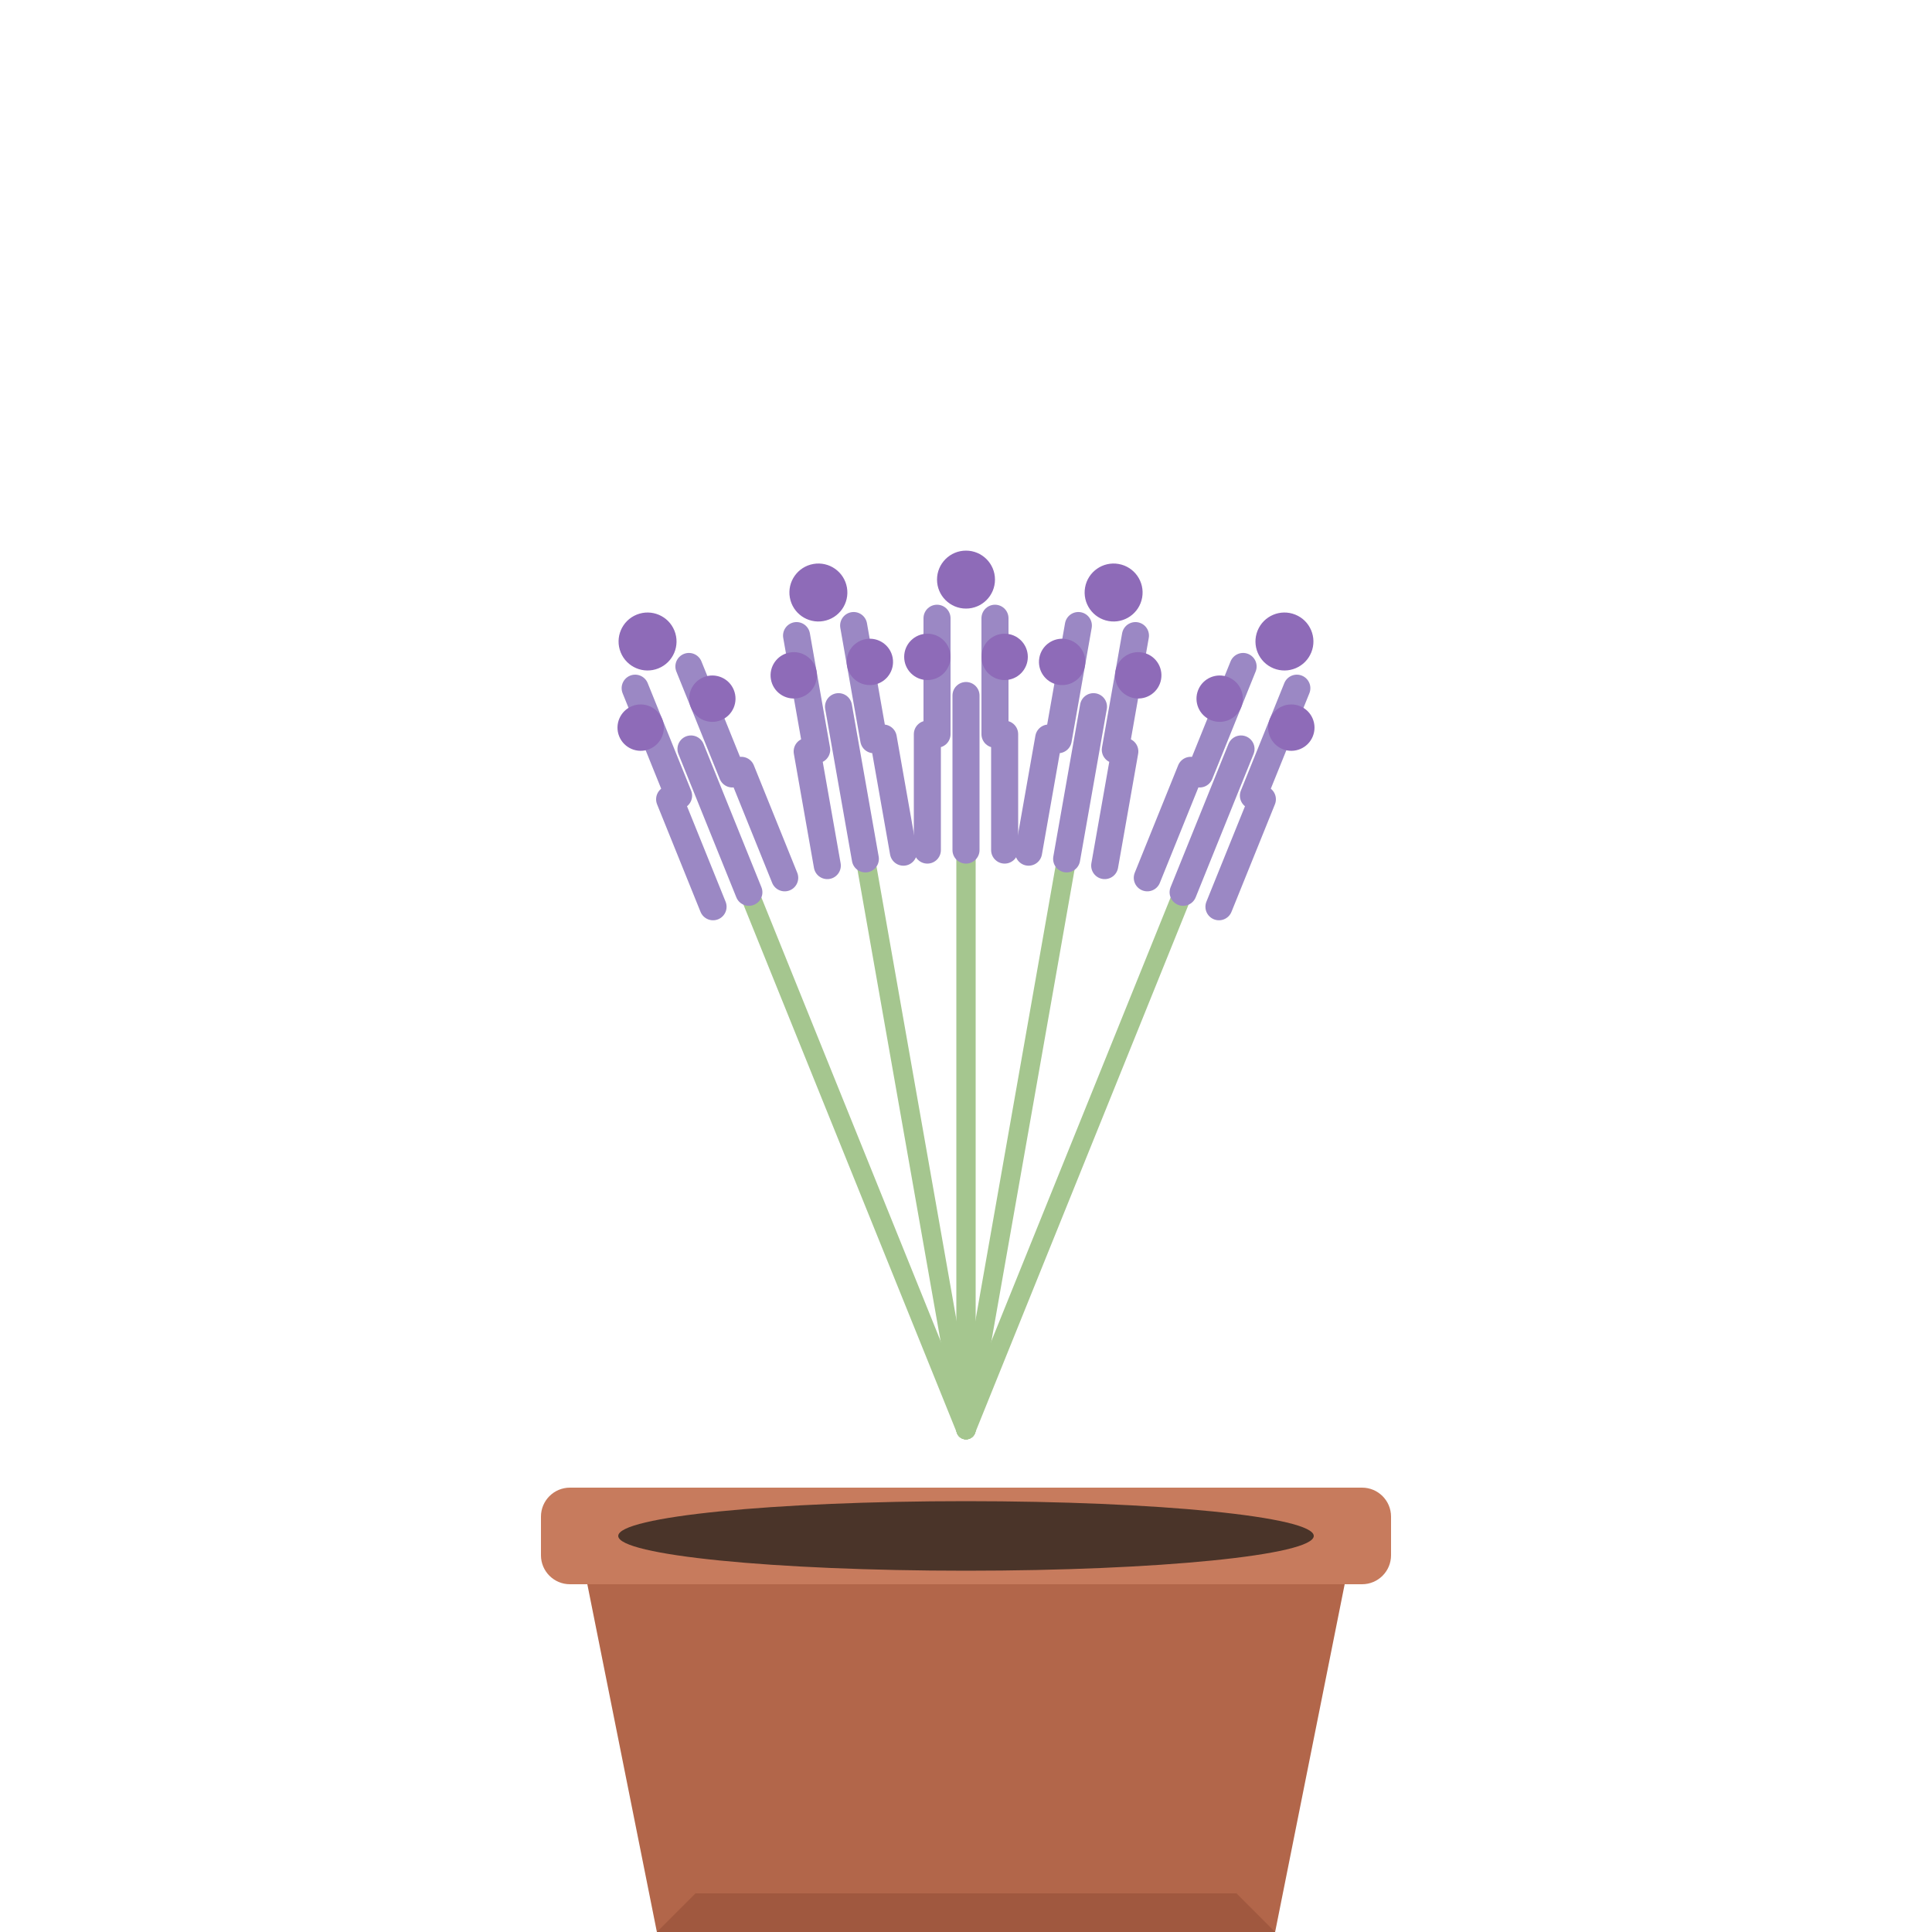
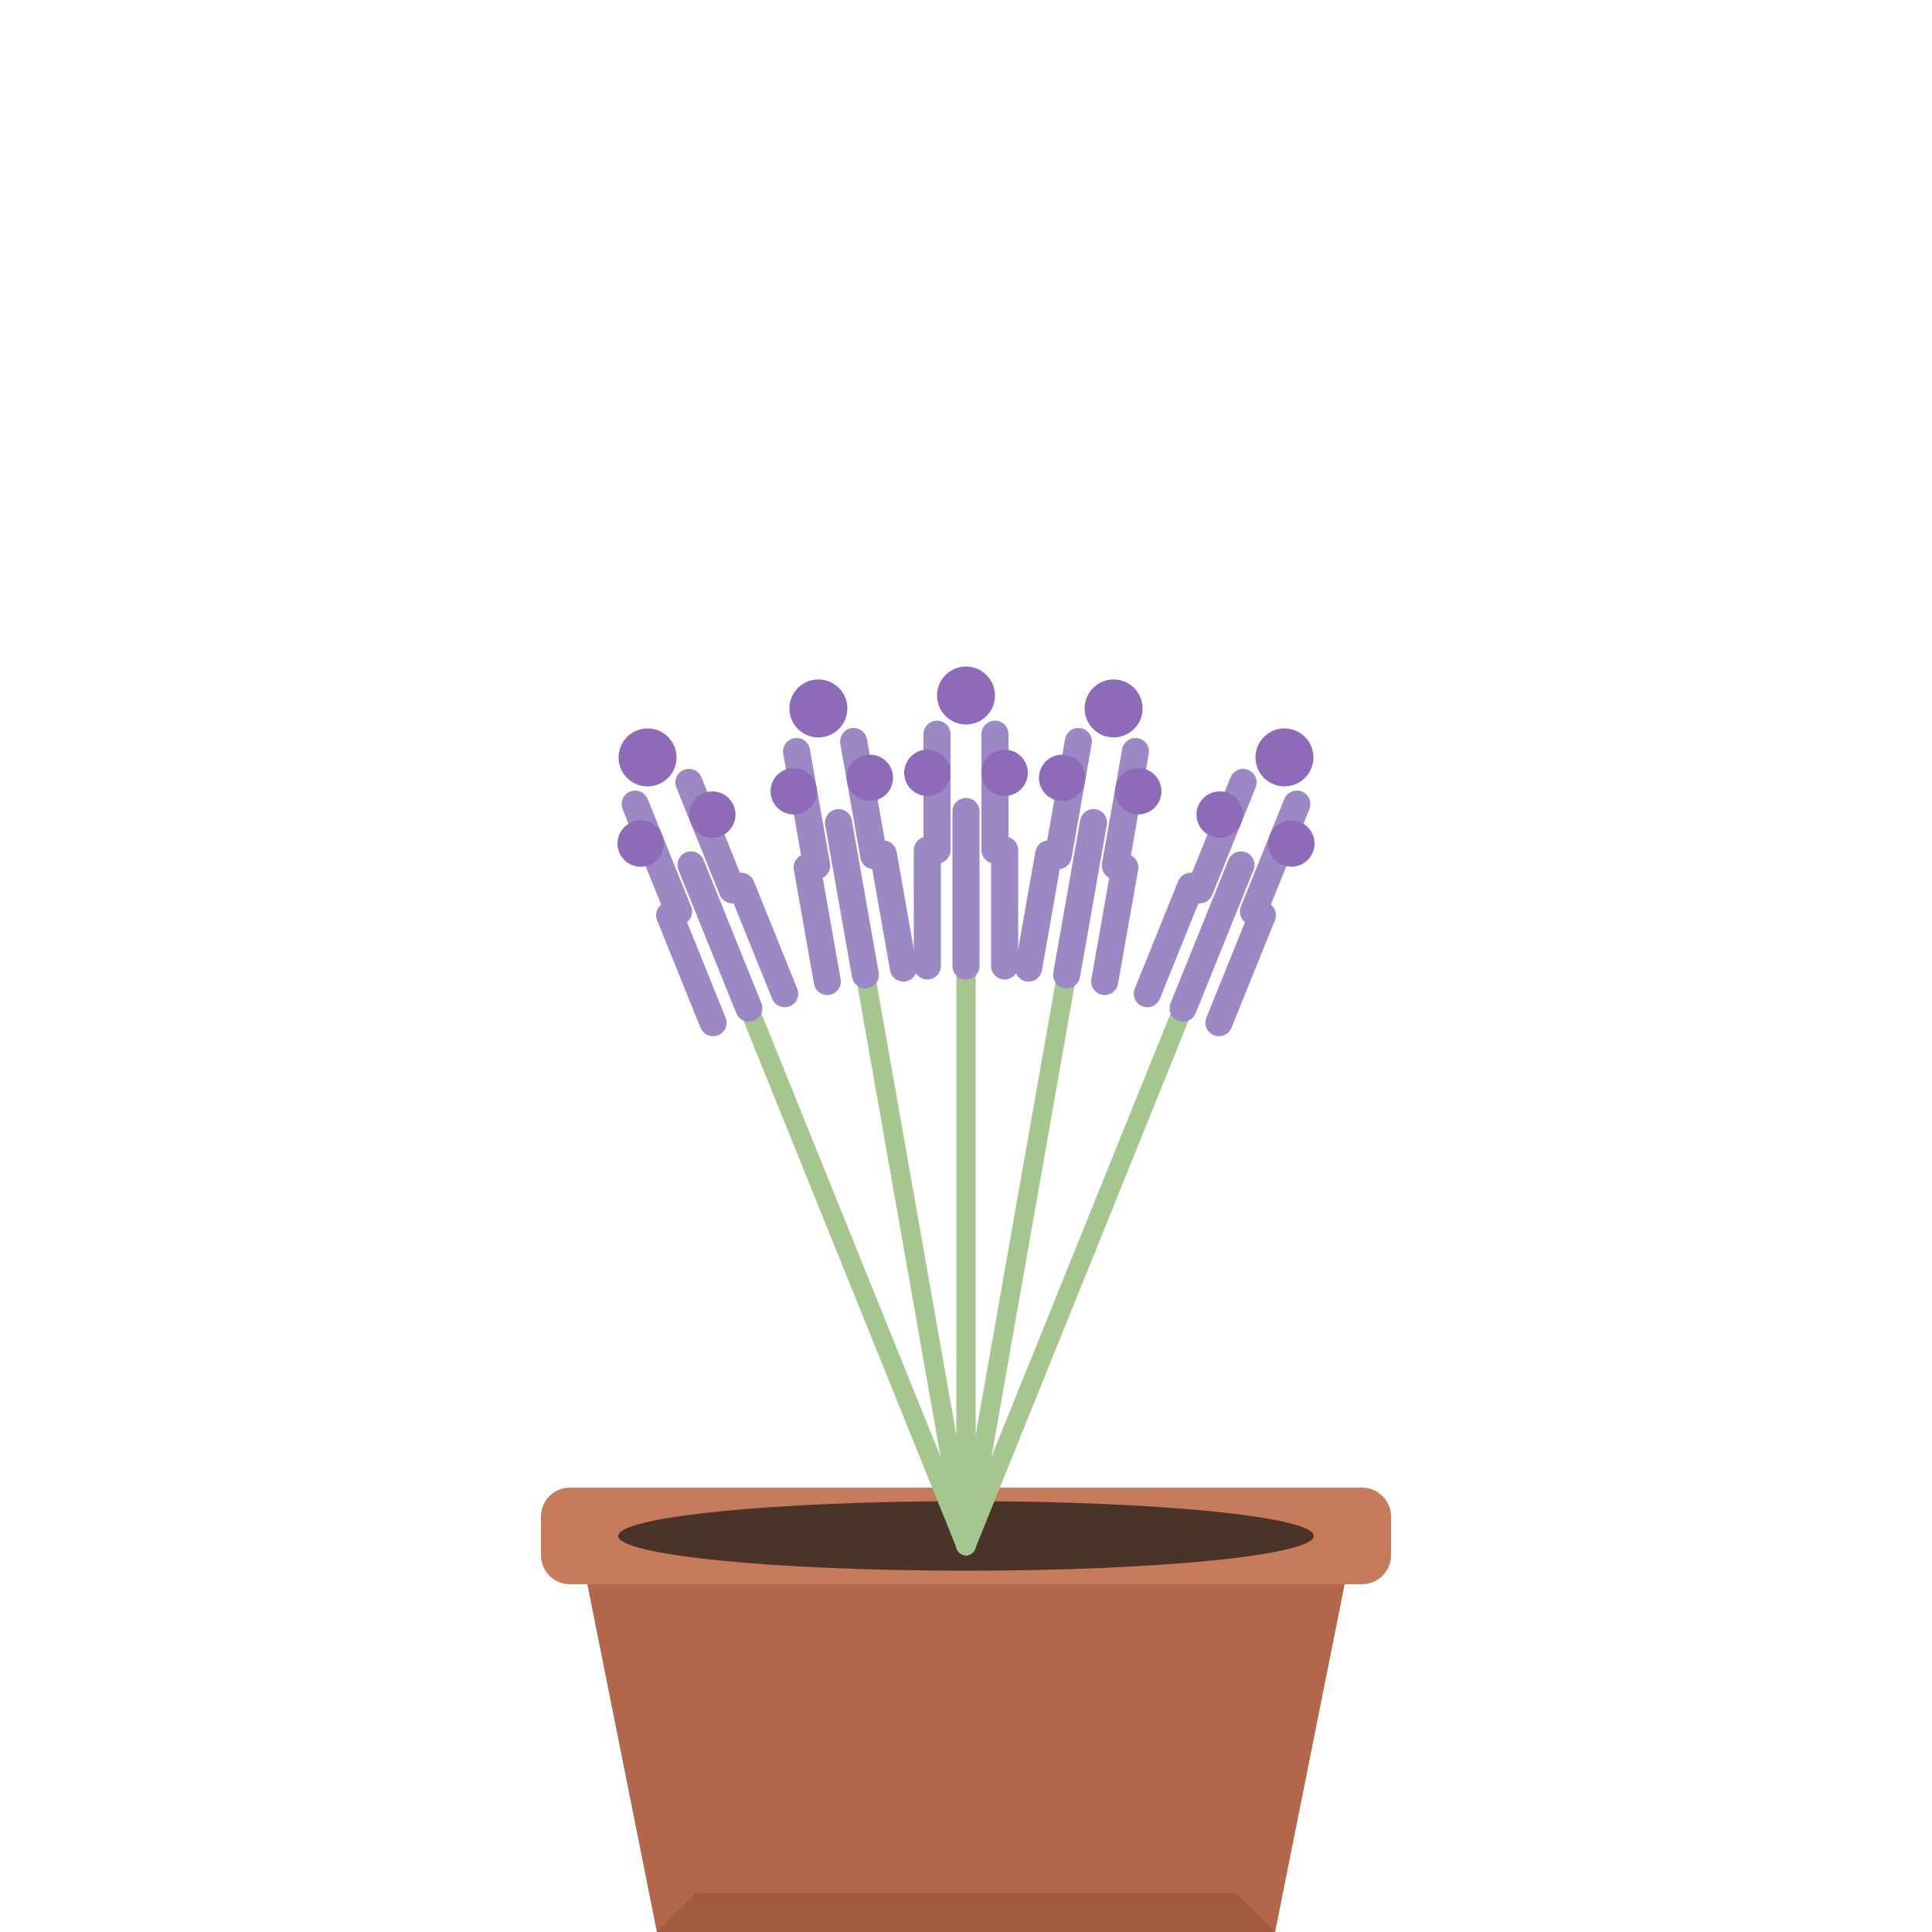
- <svg xmlns="http://www.w3.org/2000/svg" viewBox="0 0 100 100" width="100" height="100" role="img" aria-label="Lavender">
+ <svg xmlns="http://www.w3.org/2000/svg" viewBox="0 0 100 100" width="100" height="100" role="img" aria-label="Lavendel">
  <path d="M 30 80 L 34 100 Q 34 102 36 102 L 64 102 Q 66 102 66 100 L 70 80 Z" fill="#B2664A" />
  <rect x="28" y="77" width="44" height="5" rx="1.5" fill="#C77B5D" />
  <path d="M 34 100 Q 34 102 36 102 L 64 102 Q 66 102 66 100 L 64 98 L 36 98 Z" fill="#8E4A33" opacity="0.5" />
  <ellipse cx="50" cy="79.5" rx="18" ry="1.8" fill="#4A3429" />
-   <g transform="translate(50 74) rotate(-22)">
+   <g transform="translate(50 80) rotate(-22)">
    <path d="M 0 0 L 0 -38" stroke="#A5C68F" stroke-width="1" fill="none" stroke-linecap="round" />
    <path d="M 0 -38 L 0 -30 M -2 -36 L -2 -30 M 2 -36 L 2 -30 M -1.5 -42 L -1.5 -36 M 1.5 -42 L 1.5 -36" stroke="#9B88C4" stroke-width="1.4" stroke-linecap="round" />
    <circle cx="0" cy="-44" r="1.5" fill="#8E6BB8" />
    <circle cx="-2" cy="-40" r="1.2" fill="#8E6BB8" />
    <circle cx="2" cy="-40" r="1.2" fill="#8E6BB8" />
  </g>
-   <g transform="translate(50 74) rotate(-10)">
+   <g transform="translate(50 80) rotate(-10)">
    <path d="M 0 0 L 0 -38" stroke="#A5C68F" stroke-width="1" fill="none" stroke-linecap="round" />
    <path d="M 0 -38 L 0 -30 M -2 -36 L -2 -30 M 2 -36 L 2 -30 M -1.5 -42 L -1.5 -36 M 1.5 -42 L 1.5 -36" stroke="#9B88C4" stroke-width="1.4" stroke-linecap="round" />
    <circle cx="0" cy="-44" r="1.5" fill="#8E6BB8" />
    <circle cx="-2" cy="-40" r="1.2" fill="#8E6BB8" />
    <circle cx="2" cy="-40" r="1.2" fill="#8E6BB8" />
  </g>
-   <g transform="translate(50 74) rotate(0)">
+   <g transform="translate(50 80) rotate(0)">
    <path d="M 0 0 L 0 -38" stroke="#A5C68F" stroke-width="1" fill="none" stroke-linecap="round" />
    <path d="M 0 -38 L 0 -30 M -2 -36 L -2 -30 M 2 -36 L 2 -30 M -1.5 -42 L -1.5 -36 M 1.5 -42 L 1.5 -36" stroke="#9B88C4" stroke-width="1.4" stroke-linecap="round" />
    <circle cx="0" cy="-44" r="1.5" fill="#8E6BB8" />
    <circle cx="-2" cy="-40" r="1.2" fill="#8E6BB8" />
    <circle cx="2" cy="-40" r="1.2" fill="#8E6BB8" />
  </g>
-   <g transform="translate(50 74) rotate(10)">
+   <g transform="translate(50 80) rotate(10)">
    <path d="M 0 0 L 0 -38" stroke="#A5C68F" stroke-width="1" fill="none" stroke-linecap="round" />
    <path d="M 0 -38 L 0 -30 M -2 -36 L -2 -30 M 2 -36 L 2 -30 M -1.5 -42 L -1.5 -36 M 1.5 -42 L 1.5 -36" stroke="#9B88C4" stroke-width="1.4" stroke-linecap="round" />
    <circle cx="0" cy="-44" r="1.5" fill="#8E6BB8" />
    <circle cx="-2" cy="-40" r="1.2" fill="#8E6BB8" />
    <circle cx="2" cy="-40" r="1.2" fill="#8E6BB8" />
  </g>
-   <g transform="translate(50 74) rotate(22)">
+   <g transform="translate(50 80) rotate(22)">
    <path d="M 0 0 L 0 -38" stroke="#A5C68F" stroke-width="1" fill="none" stroke-linecap="round" />
    <path d="M 0 -38 L 0 -30 M -2 -36 L -2 -30 M 2 -36 L 2 -30 M -1.5 -42 L -1.5 -36 M 1.5 -42 L 1.5 -36" stroke="#9B88C4" stroke-width="1.4" stroke-linecap="round" />
    <circle cx="0" cy="-44" r="1.5" fill="#8E6BB8" />
    <circle cx="-2" cy="-40" r="1.2" fill="#8E6BB8" />
    <circle cx="2" cy="-40" r="1.2" fill="#8E6BB8" />
  </g>
</svg>
